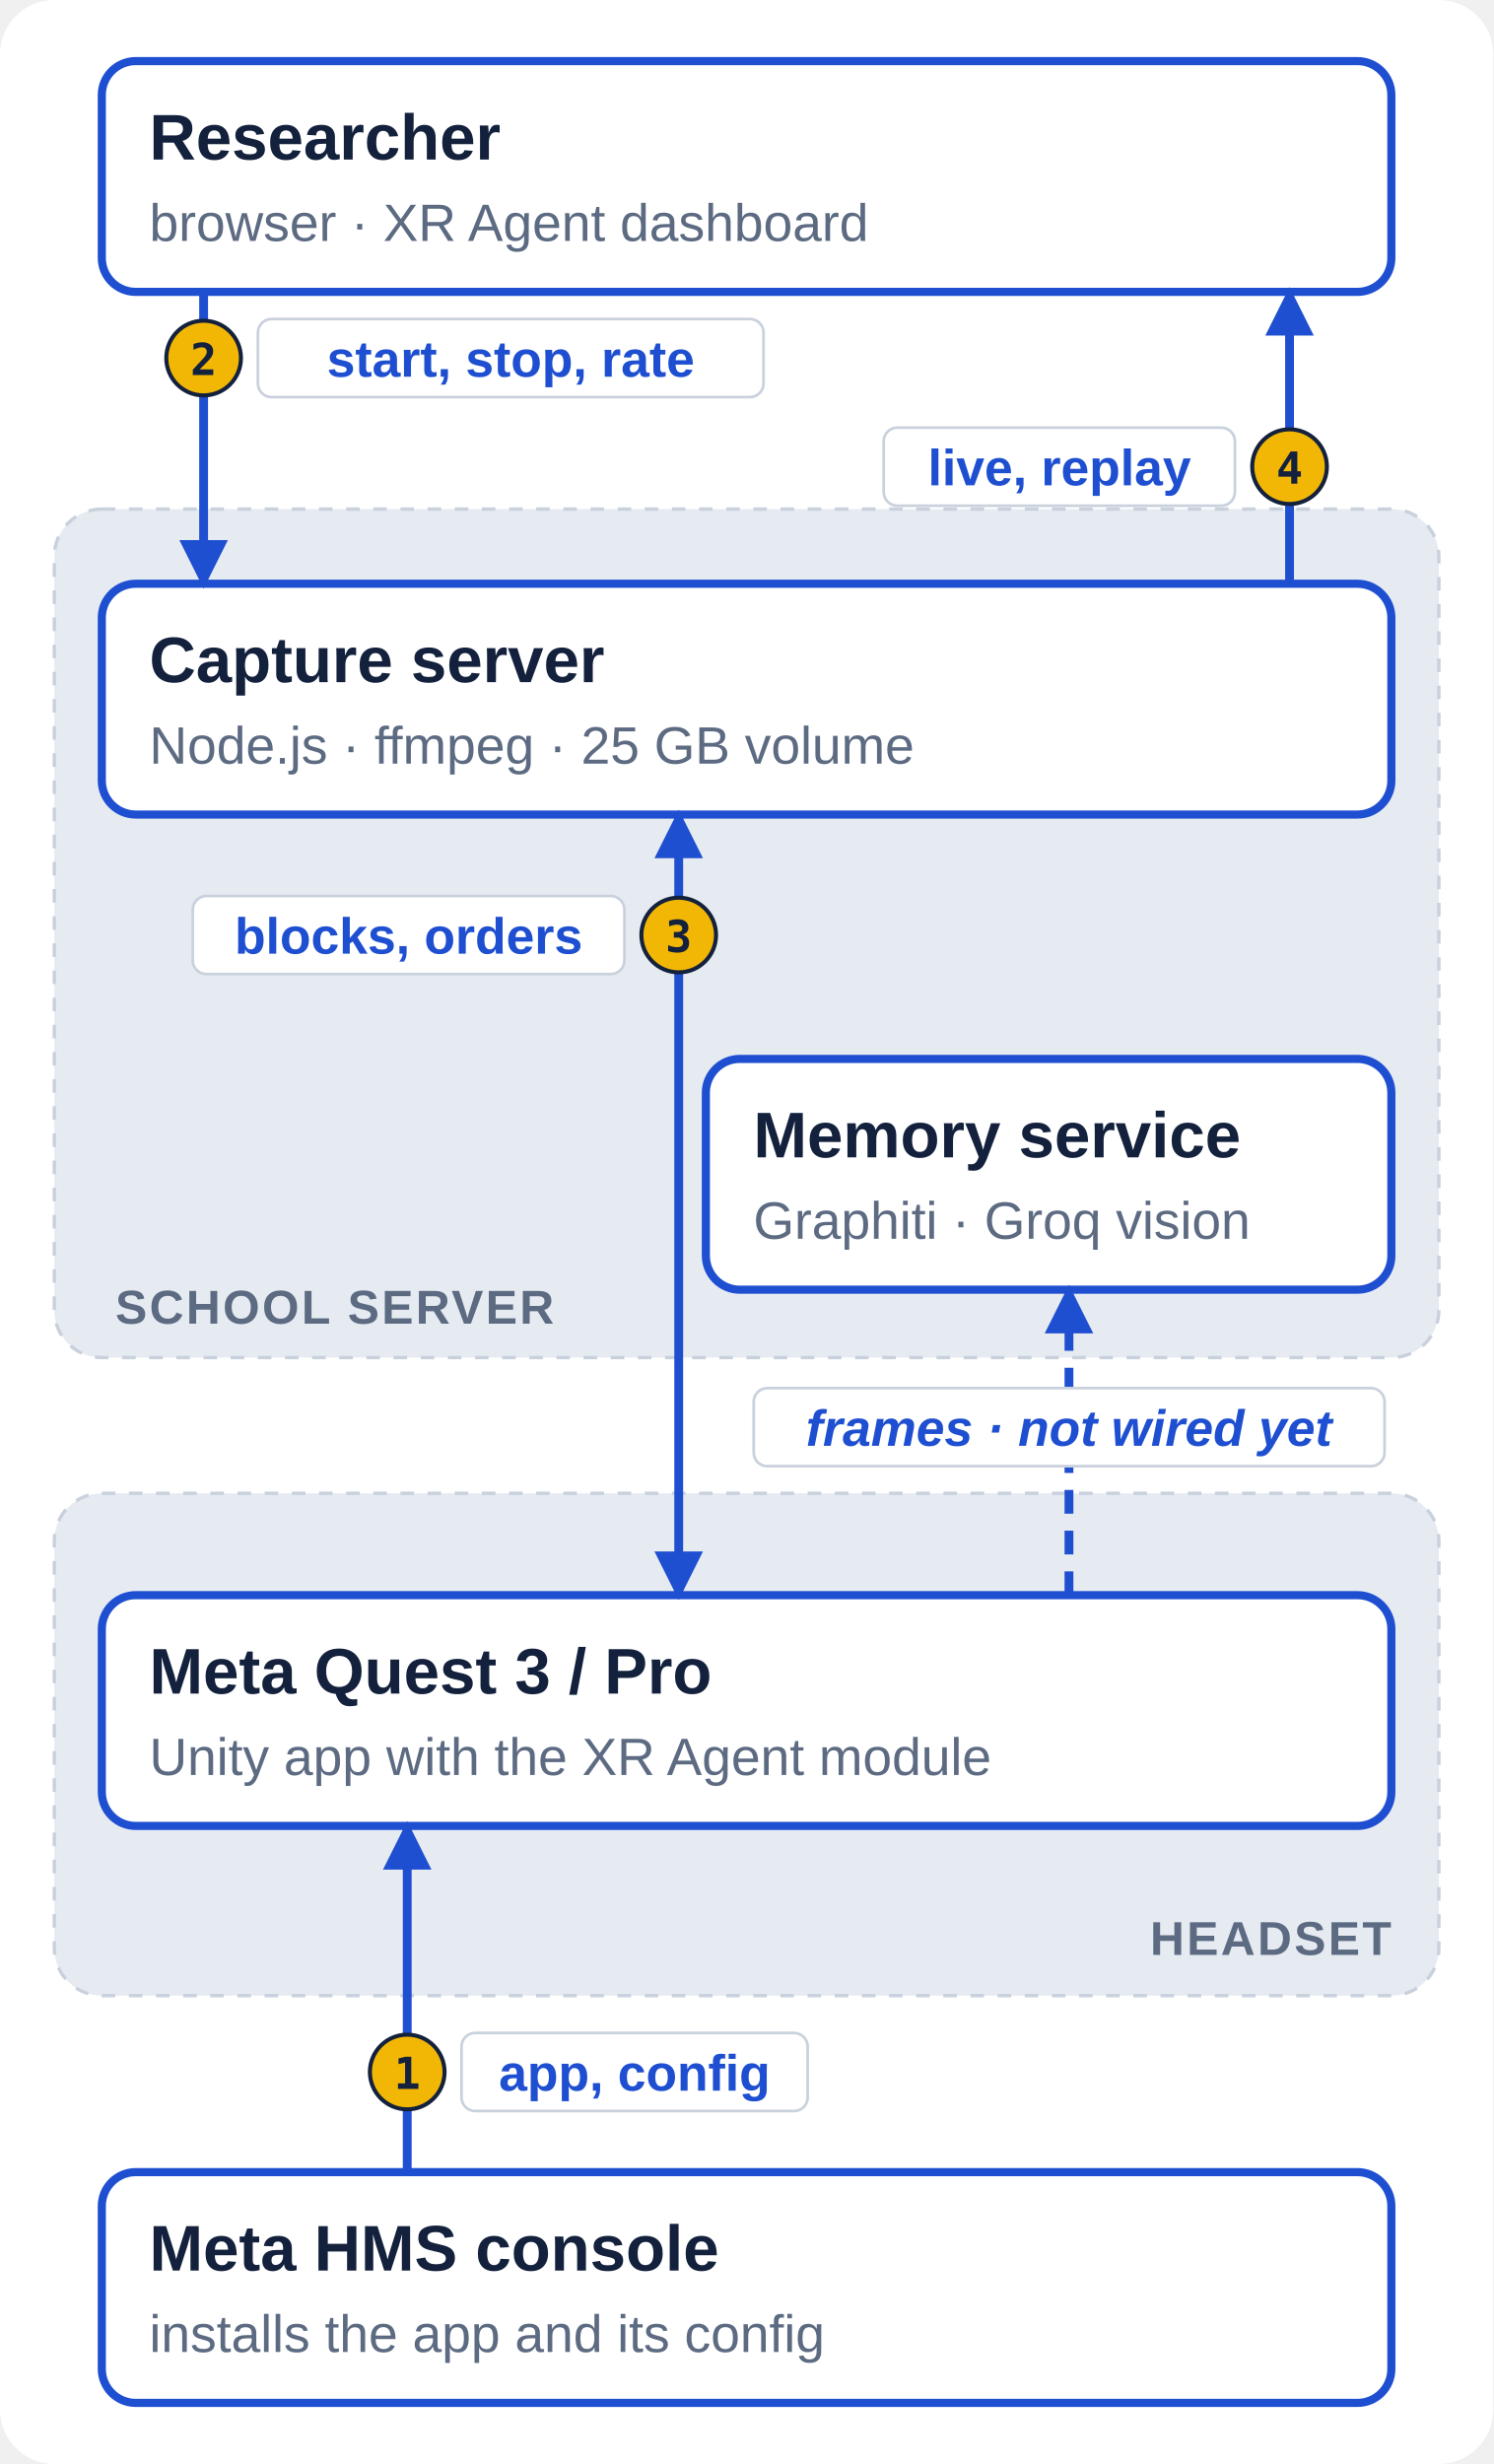
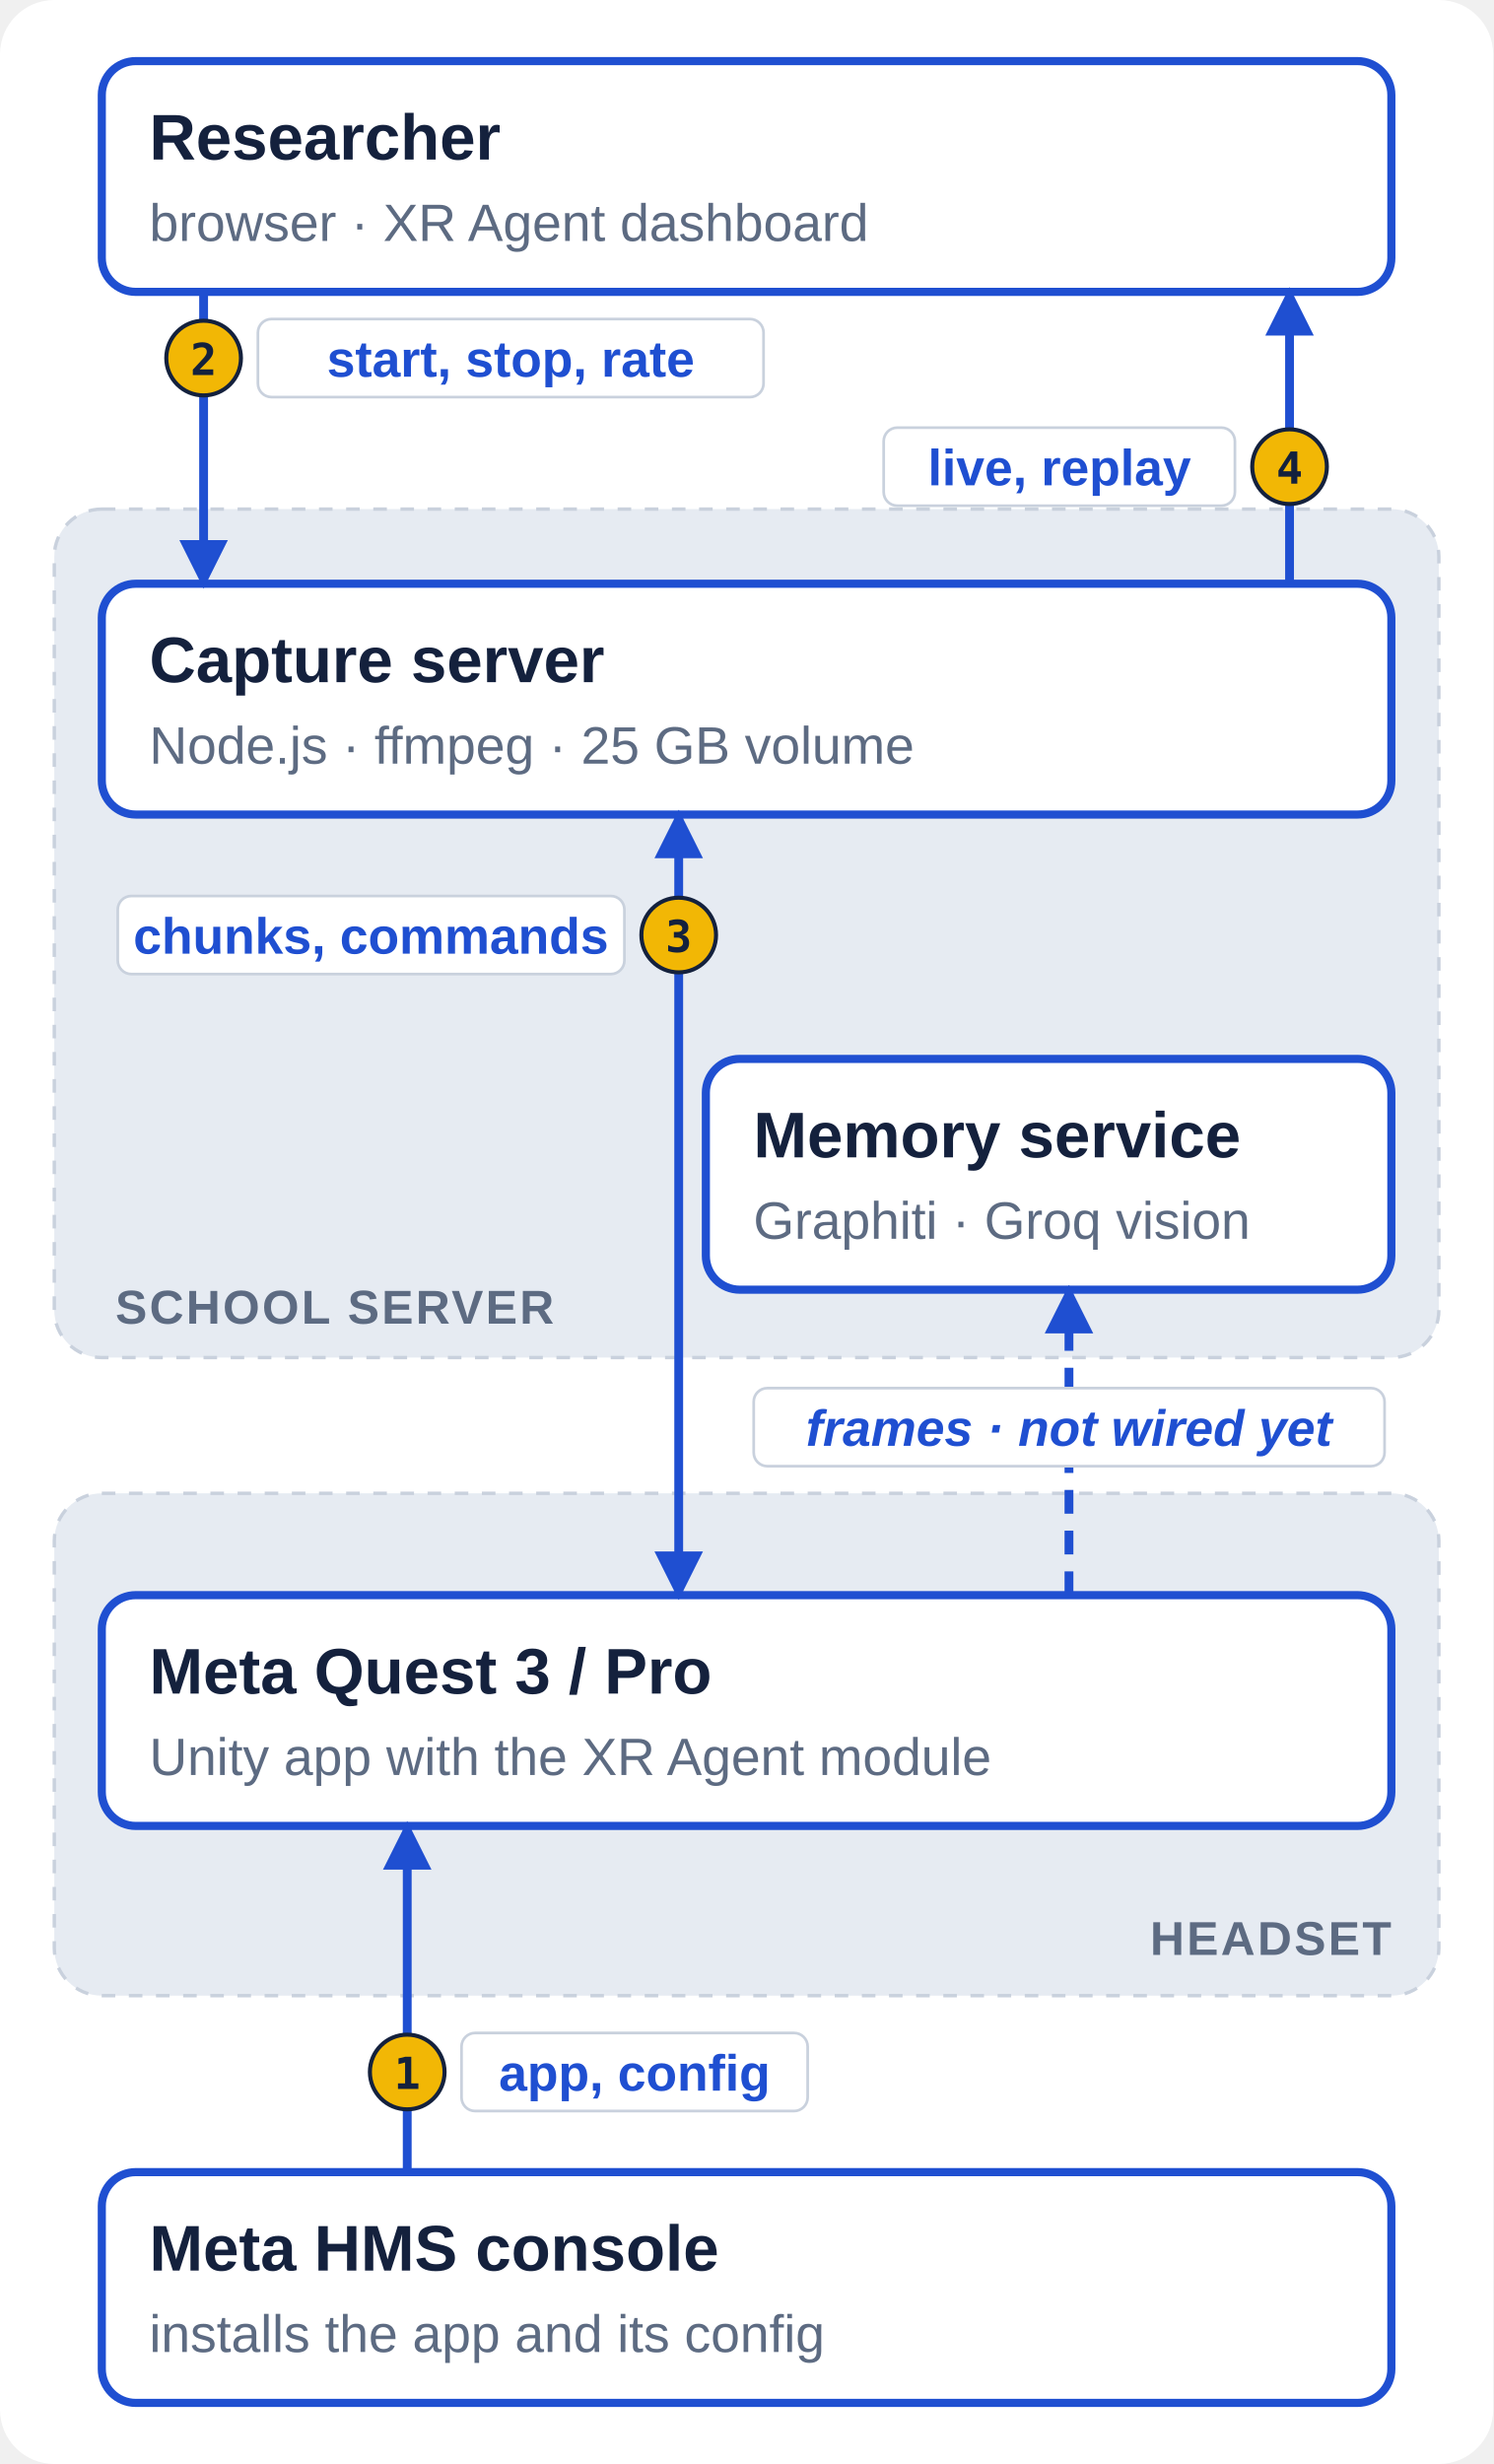
<svg xmlns="http://www.w3.org/2000/svg" viewBox="0 0 440 726" width="440" height="726" font-family="IBM Plex Sans, Segoe UI, Helvetica Neue, Arial, sans-serif" role="img" aria-label="Perception Lab architecture">
  <defs>
    <marker id="a" viewBox="0 0 10 10" refX="9" refY="5" markerWidth="5.5" markerHeight="5.5" orient="auto-start-reverse">
      <path d="M0 0L10 5L0 10z" fill="#1f4fd1" />
    </marker>
  </defs>
  <rect width="440" height="726" rx="16" fill="#ffffff" />
  <rect x="16" y="150" width="408" height="250" rx="14" fill="#e6ebf2" stroke="#c9d1dd" stroke-dasharray="4 4" />
  <text x="34" y="390" text-anchor="start" fill="#5d6b82" font-size="14" font-weight="600" letter-spacing=".7">SCHOOL SERVER</text>
  <rect x="16" y="440" width="408" height="148" rx="14" fill="#e6ebf2" stroke="#c9d1dd" stroke-dasharray="4 4" />
  <text x="410" y="576" text-anchor="end" fill="#5d6b82" font-size="14" font-weight="600" letter-spacing=".7">HEADSET</text>
  <g>
    <rect x="30" y="18" width="380" height="68" rx="10" fill="#fff" stroke="#1f4fd1" stroke-width="2.4" />
    <text x="44" y="47" fill="#14213d" font-size="19" font-weight="600">Researcher</text>
    <text x="44" y="71" fill="#5d6b82" font-size="15.5">browser · XR Agent dashboard</text>
  </g>
  <g>
    <rect x="30" y="172" width="380" height="68" rx="10" fill="#fff" stroke="#1f4fd1" stroke-width="2.4" />
    <text x="44" y="201" fill="#14213d" font-size="19" font-weight="600">Capture server</text>
    <text x="44" y="225" fill="#5d6b82" font-size="15.5">Node.js · ffmpeg · 25 GB volume</text>
  </g>
  <g>
    <rect x="208" y="312" width="202" height="68" rx="10" fill="#fff" stroke="#1f4fd1" stroke-width="2.4" />
    <text x="222" y="341" fill="#14213d" font-size="19" font-weight="600">Memory service</text>
    <text x="222" y="365" fill="#5d6b82" font-size="15.5">Graphiti · Groq vision</text>
  </g>
  <g>
    <rect x="30" y="470" width="380" height="68" rx="10" fill="#fff" stroke="#1f4fd1" stroke-width="2.4" />
    <text x="44" y="499" fill="#14213d" font-size="19" font-weight="600">Meta Quest 3 / Pro</text>
    <text x="44" y="523" fill="#5d6b82" font-size="15.5">Unity app with the XR Agent module</text>
  </g>
  <g>
    <rect x="30" y="640" width="380" height="68" rx="10" fill="#fff" stroke="#1f4fd1" stroke-width="2.4" />
    <text x="44" y="669" fill="#14213d" font-size="19" font-weight="600">Meta HMS console</text>
    <text x="44" y="693" fill="#5d6b82" font-size="15.5">installs the app and its config</text>
  </g>
  <g class="ar">
    <path d="M120 640L120 538" fill="none" stroke="#1f4fd1" stroke-width="2.6" marker-end="url(#a)" />
    <rect x="136.0" y="599" width="102.0" height="23" rx="4" fill="#fff" stroke="#c9d1dd" stroke-width=".8" />
    <text x="187.0" y="616" text-anchor="middle" fill="#1f4fd1" font-size="15" font-weight="600">app, config</text>
    <circle cx="120.0" cy="610.5" r="11" fill="#f2b705" stroke="#14213d" stroke-width="1.2" />
    <text x="120.0" y="615.5" text-anchor="middle" fill="#14213d" font-size="13" font-weight="700" font-family="IBM Plex Mono, Consolas, monospace">1</text>
  </g>
  <g class="ar">
    <path d="M60 86L60 172" fill="none" stroke="#1f4fd1" stroke-width="2.6" marker-end="url(#a)" />
    <rect x="76.0" y="94" width="149.0" height="23" rx="4" fill="#fff" stroke="#c9d1dd" stroke-width=".8" />
    <text x="150.5" y="111" text-anchor="middle" fill="#1f4fd1" font-size="15" font-weight="600">start, stop, rate</text>
    <circle cx="60.0" cy="105.5" r="11" fill="#f2b705" stroke="#14213d" stroke-width="1.2" />
    <text x="60.0" y="110.5" text-anchor="middle" fill="#14213d" font-size="13" font-weight="700" font-family="IBM Plex Mono, Consolas, monospace">2</text>
  </g>
  <g class="ar">
    <path d="M200 240L200 470" fill="none" stroke="#1f4fd1" stroke-width="2.6" marker-end="url(#a)" marker-start="url(#a)" />
-     <rect x="56.8" y="264" width="127.2" height="23" rx="4" fill="#fff" stroke="#c9d1dd" stroke-width=".8" />
-     <text x="120.4" y="281" text-anchor="middle" fill="#1f4fd1" font-size="15" font-weight="600">blocks, orders</text>
+     <rect x="34.7" y="264" width="149.3" height="23" rx="4" fill="#fff" stroke="#c9d1dd" stroke-width=".8" />
+     <text x="109.3" y="281" text-anchor="middle" fill="#1f4fd1" font-size="15" font-weight="600">chunks, commands</text>
    <circle cx="200.0" cy="275.5" r="11" fill="#f2b705" stroke="#14213d" stroke-width="1.2" />
    <text x="200.0" y="280.5" text-anchor="middle" fill="#14213d" font-size="13" font-weight="700" font-family="IBM Plex Mono, Consolas, monospace">3</text>
  </g>
  <g class="ar">
    <path d="M380 172L380 86" fill="none" stroke="#1f4fd1" stroke-width="2.6" marker-end="url(#a)" />
    <rect x="260.4" y="126" width="103.5" height="23" rx="4" fill="#fff" stroke="#c9d1dd" stroke-width=".8" />
    <text x="312.2" y="143" text-anchor="middle" fill="#1f4fd1" font-size="15" font-weight="600">live, replay</text>
    <circle cx="380.0" cy="137.5" r="11" fill="#f2b705" stroke="#14213d" stroke-width="1.2" />
    <text x="380.0" y="142.5" text-anchor="middle" fill="#14213d" font-size="13" font-weight="700" font-family="IBM Plex Mono, Consolas, monospace">4</text>
  </g>
  <g class="ar">
    <path d="M315 470L315 380" fill="none" stroke="#1f4fd1" stroke-width="2.6" marker-end="url(#a)" stroke-dasharray="7 5" />
    <rect x="222.1" y="409" width="185.9" height="23" rx="4" fill="#fff" stroke="#c9d1dd" stroke-width=".8" />
    <text x="315.0" y="426" text-anchor="middle" fill="#1f4fd1" font-size="15" font-weight="600" font-style="italic">frames · not wired yet</text>
  </g>
</svg>
